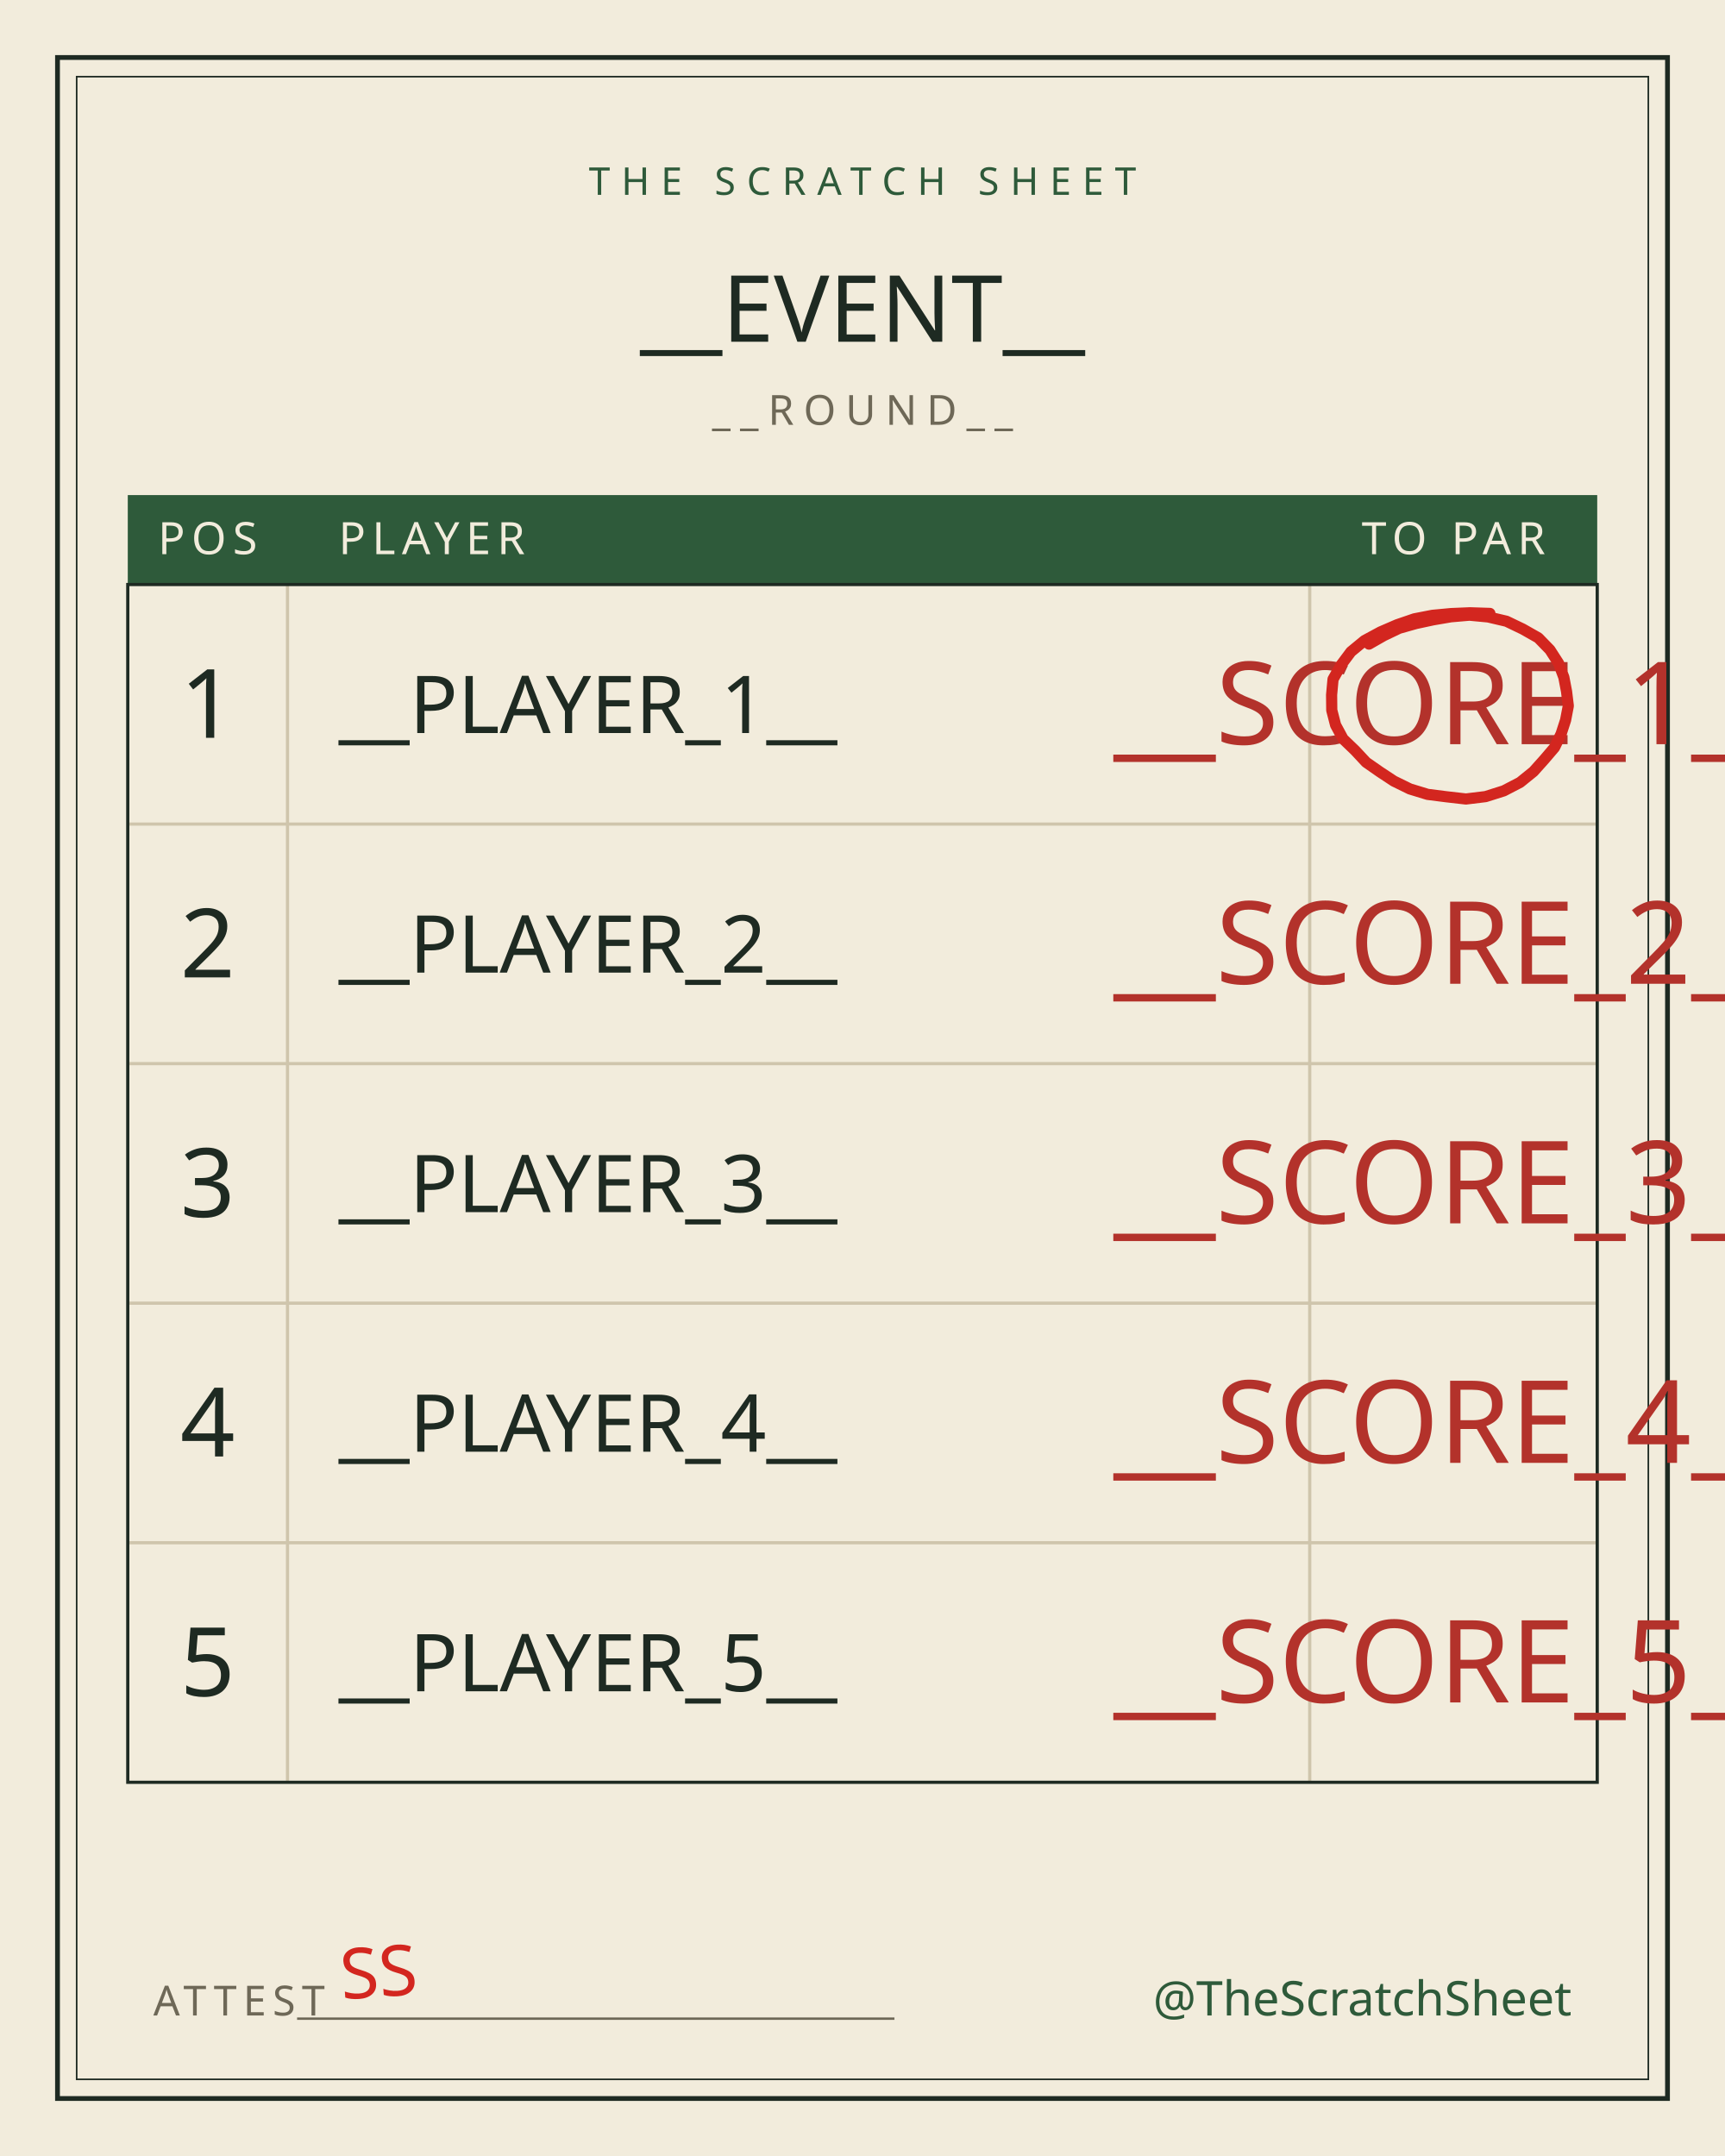
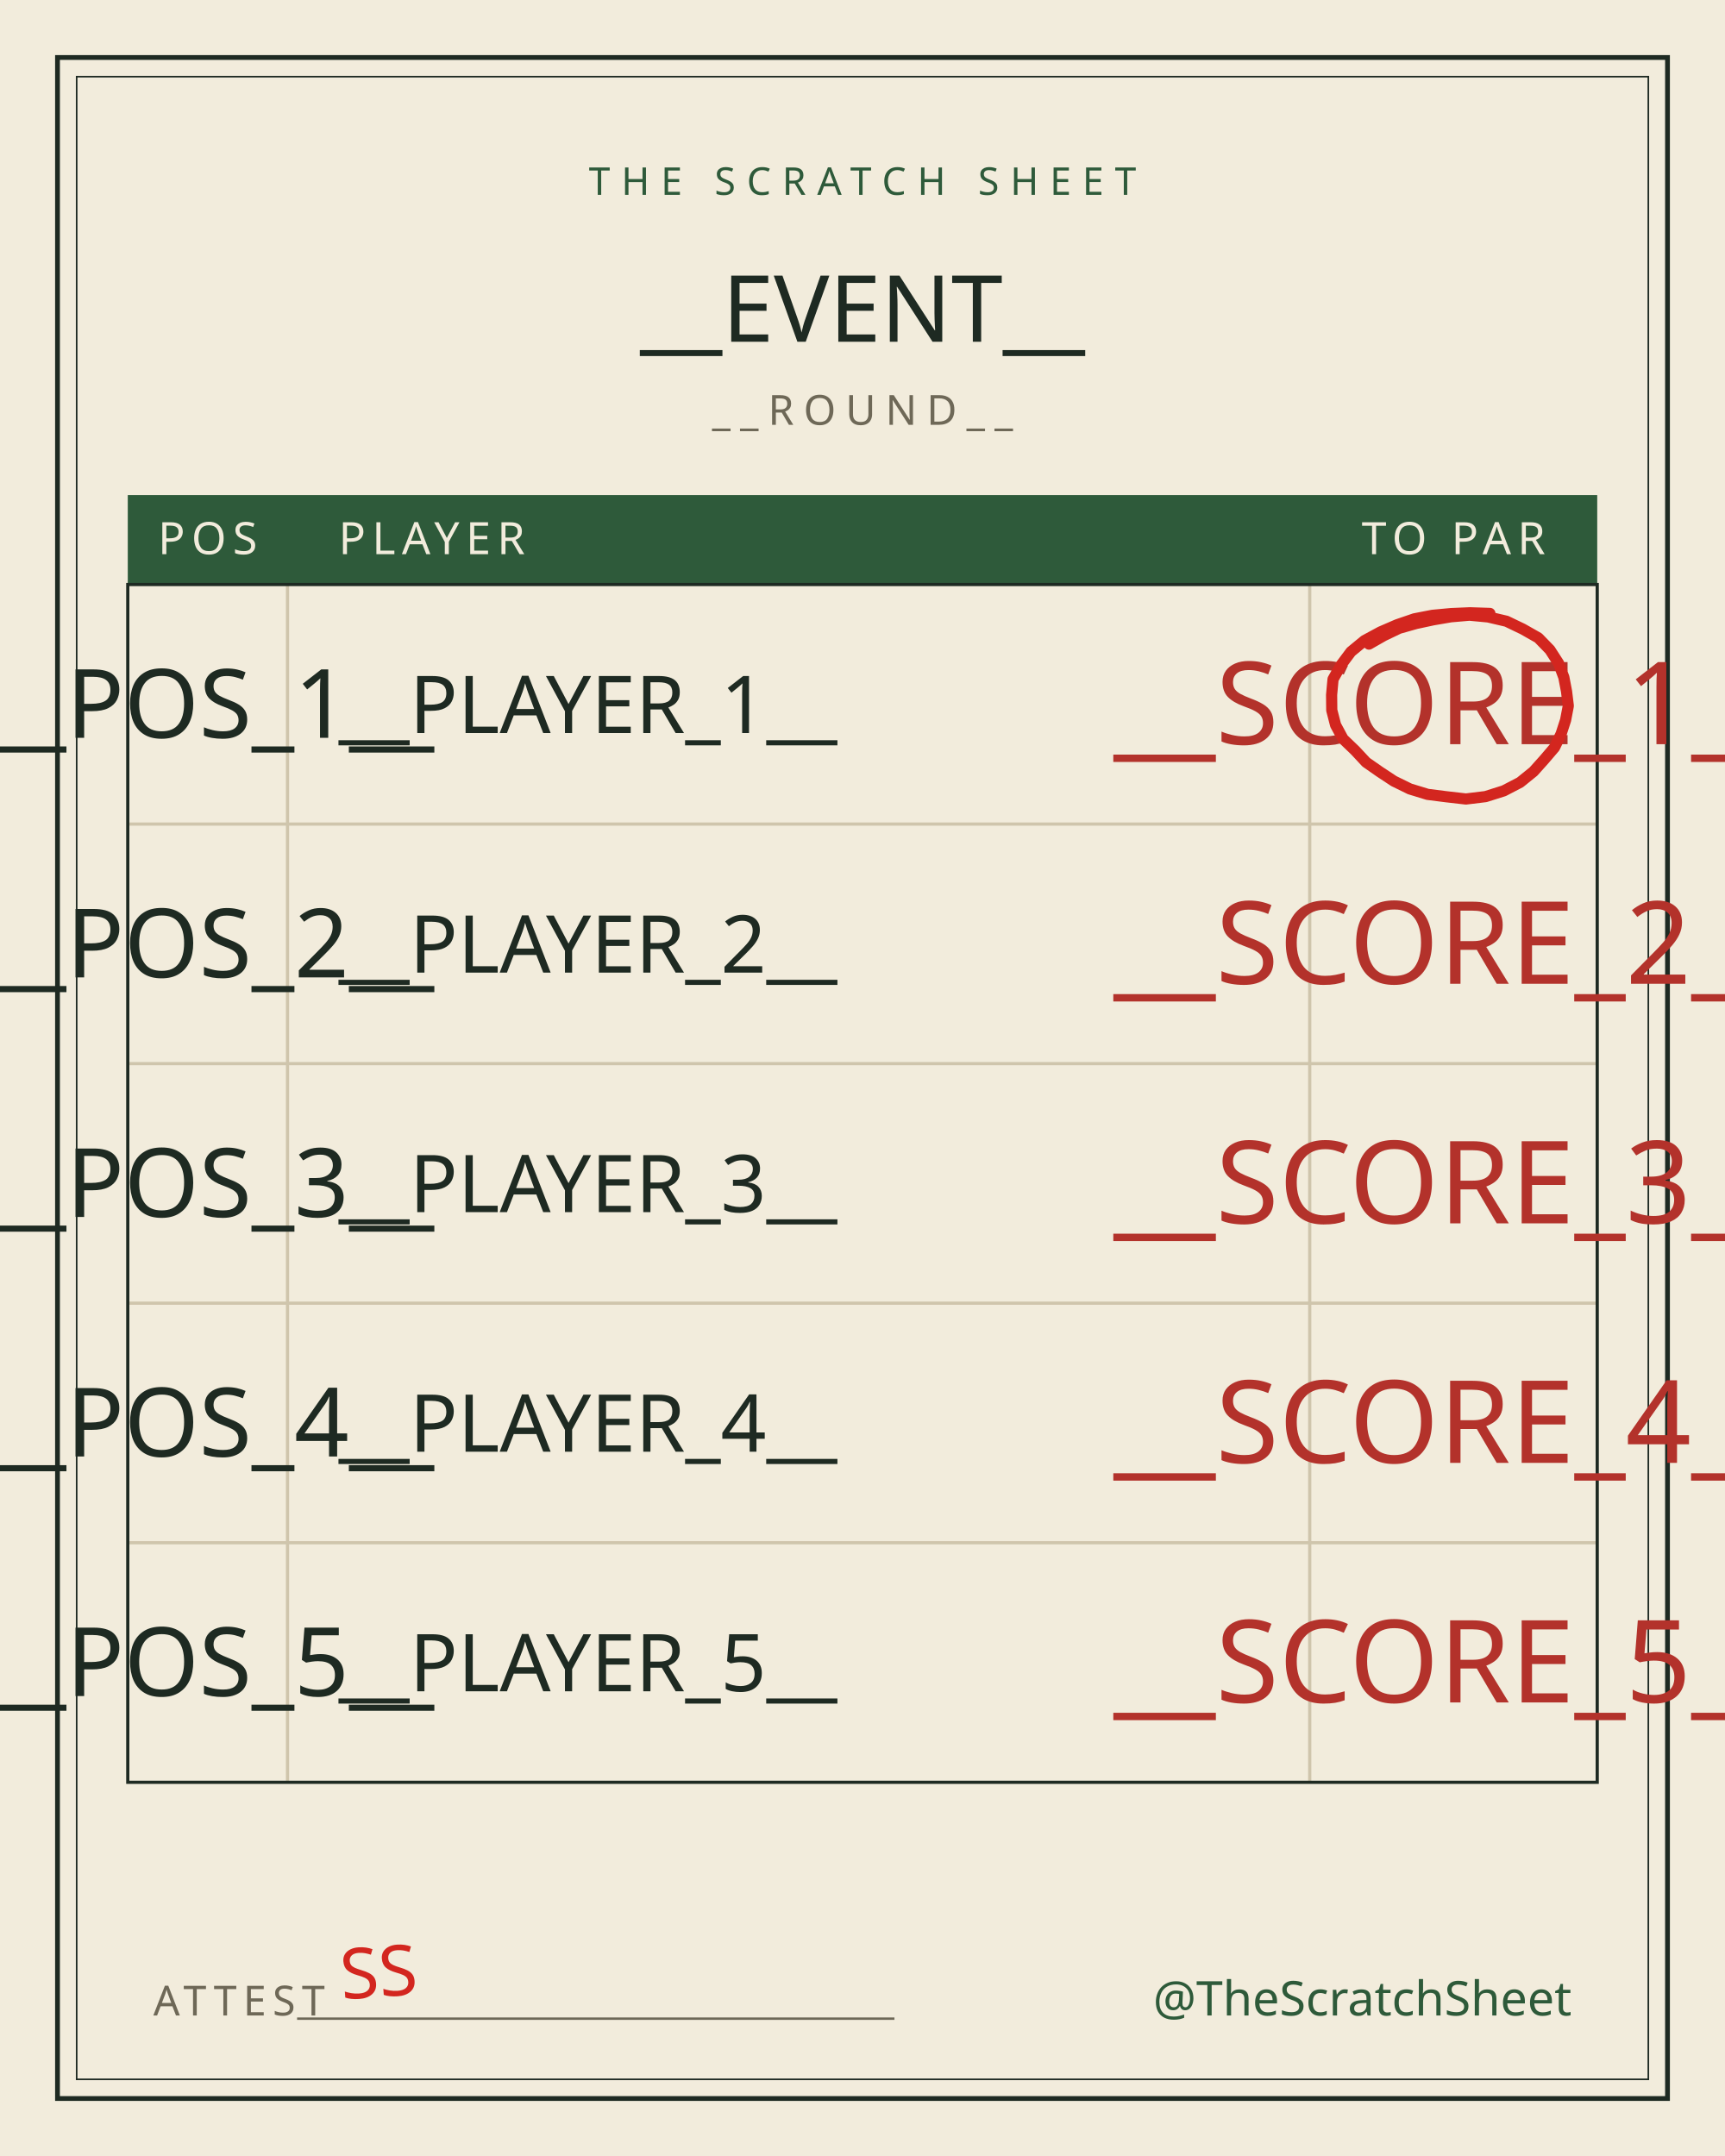
<svg xmlns="http://www.w3.org/2000/svg" width="1080" height="1350" viewBox="0 0 1080 1350">
  <rect width="1080" height="1350" fill="#F2ECDC" />
  <rect x="36" y="36" width="1008" height="1278" fill="none" stroke="#1E2A22" stroke-width="3" />
  <rect x="48" y="48" width="984" height="1254" fill="none" stroke="#1E2A22" stroke-width="1" />
  <text x="540" y="122" font-family="Barlow SemiBold" font-size="24" fill="#2E5A3A" letter-spacing="7" text-anchor="middle">THE SCRATCH SHEET</text>
  <text x="540" y="214" font-family="DM Serif Display" font-size="58" fill="#1E2A22" text-anchor="middle" data-fit="880">__EVENT__</text>
  <text x="540" y="266" font-family="Barlow SemiBold" font-size="26" fill="#6E6857" letter-spacing="6" text-anchor="middle" data-fit="880">__ROUND__</text>
  <rect x="80" y="310" width="920" height="56" fill="#2E5A3A" />
  <g font-family="Barlow Condensed SemiBold" font-size="28" fill="#F2ECDC" letter-spacing="4">
    <text x="130" y="347" text-anchor="middle">POS</text>
    <text x="212" y="347">PLAYER</text>
    <text x="910" y="347" text-anchor="middle">TO PAR</text>
  </g>
  <g stroke="#CFC5AC" stroke-width="2">
    <line x1="80" y1="516" x2="1000" y2="516" />
    <line x1="80" y1="666" x2="1000" y2="666" />
    <line x1="80" y1="816" x2="1000" y2="816" />
    <line x1="80" y1="966" x2="1000" y2="966" />
    <line x1="180" y1="366" x2="180" y2="1116" />
    <line x1="820" y1="366" x2="820" y2="1116" />
  </g>
  <rect x="80" y="366" width="920" height="750" fill="none" stroke="#1E2A22" stroke-width="2" />
-   <text x="130" y="462" font-family="DM Serif Display" font-size="60" fill="#1E2A22" text-anchor="middle">1</text>
+   <text x="130" y="462" font-family="DM Serif Display" font-size="60" fill="#1E2A22" text-anchor="middle" data-fit="92">__POS_1__</text>
  <text x="212" y="459" font-family="DM Serif Display" font-size="50" fill="#1E2A22" data-fit="590">__PLAYER_1__</text>
  <text x="910" y="466" font-family="Anton" font-size="72" fill="#B3322B" text-anchor="middle" data-fit="140" data-score="#1E2A22">__SCORE_1__</text>
-   <text x="130" y="612" font-family="DM Serif Display" font-size="60" fill="#1E2A22" text-anchor="middle">2</text>
+   <text x="130" y="612" font-family="DM Serif Display" font-size="60" fill="#1E2A22" text-anchor="middle" data-fit="92">__POS_2__</text>
  <text x="212" y="609" font-family="DM Serif Display" font-size="50" fill="#1E2A22" data-fit="590">__PLAYER_2__</text>
  <text x="910" y="616" font-family="Anton" font-size="72" fill="#B3322B" text-anchor="middle" data-fit="140" data-score="#1E2A22">__SCORE_2__</text>
-   <text x="130" y="762" font-family="DM Serif Display" font-size="60" fill="#1E2A22" text-anchor="middle">3</text>
+   <text x="130" y="762" font-family="DM Serif Display" font-size="60" fill="#1E2A22" text-anchor="middle" data-fit="92">__POS_3__</text>
  <text x="212" y="759" font-family="DM Serif Display" font-size="50" fill="#1E2A22" data-fit="590">__PLAYER_3__</text>
  <text x="910" y="766" font-family="Anton" font-size="72" fill="#B3322B" text-anchor="middle" data-fit="140" data-score="#1E2A22">__SCORE_3__</text>
-   <text x="130" y="912" font-family="DM Serif Display" font-size="60" fill="#1E2A22" text-anchor="middle">4</text>
+   <text x="130" y="912" font-family="DM Serif Display" font-size="60" fill="#1E2A22" text-anchor="middle" data-fit="92">__POS_4__</text>
  <text x="212" y="909" font-family="DM Serif Display" font-size="50" fill="#1E2A22" data-fit="590">__PLAYER_4__</text>
  <text x="910" y="916" font-family="Anton" font-size="72" fill="#B3322B" text-anchor="middle" data-fit="140" data-score="#1E2A22">__SCORE_4__</text>
-   <text x="130" y="1062" font-family="DM Serif Display" font-size="60" fill="#1E2A22" text-anchor="middle">5</text>
+   <text x="130" y="1062" font-family="DM Serif Display" font-size="60" fill="#1E2A22" text-anchor="middle" data-fit="92">__POS_5__</text>
  <text x="212" y="1059" font-family="DM Serif Display" font-size="50" fill="#1E2A22" data-fit="590">__PLAYER_5__</text>
  <text x="910" y="1066" font-family="Anton" font-size="72" fill="#B3322B" text-anchor="middle" data-fit="140" data-score="#1E2A22">__SCORE_5__</text>
  <path d="M857.1 403.3 L866.4 398.0 L876.0 393.4 L886.6 390.4 L897.3 388.1 L908.4 386.2 L920.0 385.2 L931.7 386.3 L943.2 389.0 L953.4 393.9 L963.1 399.4 L970.4 406.9 L975.8 415.3 L979.1 424.1 L980.8 433.0 L981.9 442.0 L980.2 450.9 L977.4 459.5 L973.3 468.0 L966.9 475.5 L960.1 483.1 L951.7 489.9 L941.5 495.2 L930.1 498.8 L917.8 500.3 L905.6 498.9 L893.8 497.4 L882.7 494.0 L872.7 489.1 L863.9 483.3 L855.3 477.3 L848.5 470.0 L840.9 462.7 L836.2 454.0 L833.8 444.7 L833.7 435.1 L834.6 425.3 L839.6 416.4 L845.8 408.1 L854.3 401.1 L864.3 395.7 L874.7 391.2 L885.5 387.5 L896.8 385.3 L908.5 384.2 L920.4 383.7 L932.8 384.1" fill="none" stroke="#D3261F" stroke-width="7" stroke-linecap="round" stroke-linejoin="round" />
  <text x="96" y="1262" font-family="Barlow Condensed SemiBold" font-size="26" fill="#6E6857" letter-spacing="4">ATTEST</text>
  <line x1="186" y1="1264" x2="560" y2="1264" stroke="#6E6857" stroke-width="1.5" />
  <text x="214" y="1252" font-family="Permanent Marker" font-size="44" fill="#D3261F" transform="rotate(-4 214 1252)">SS</text>
  <text x="984" y="1262" font-family="Barlow SemiBold" font-size="30" fill="#2E5A3A" text-anchor="end">@TheScratchSheet</text>
</svg>
